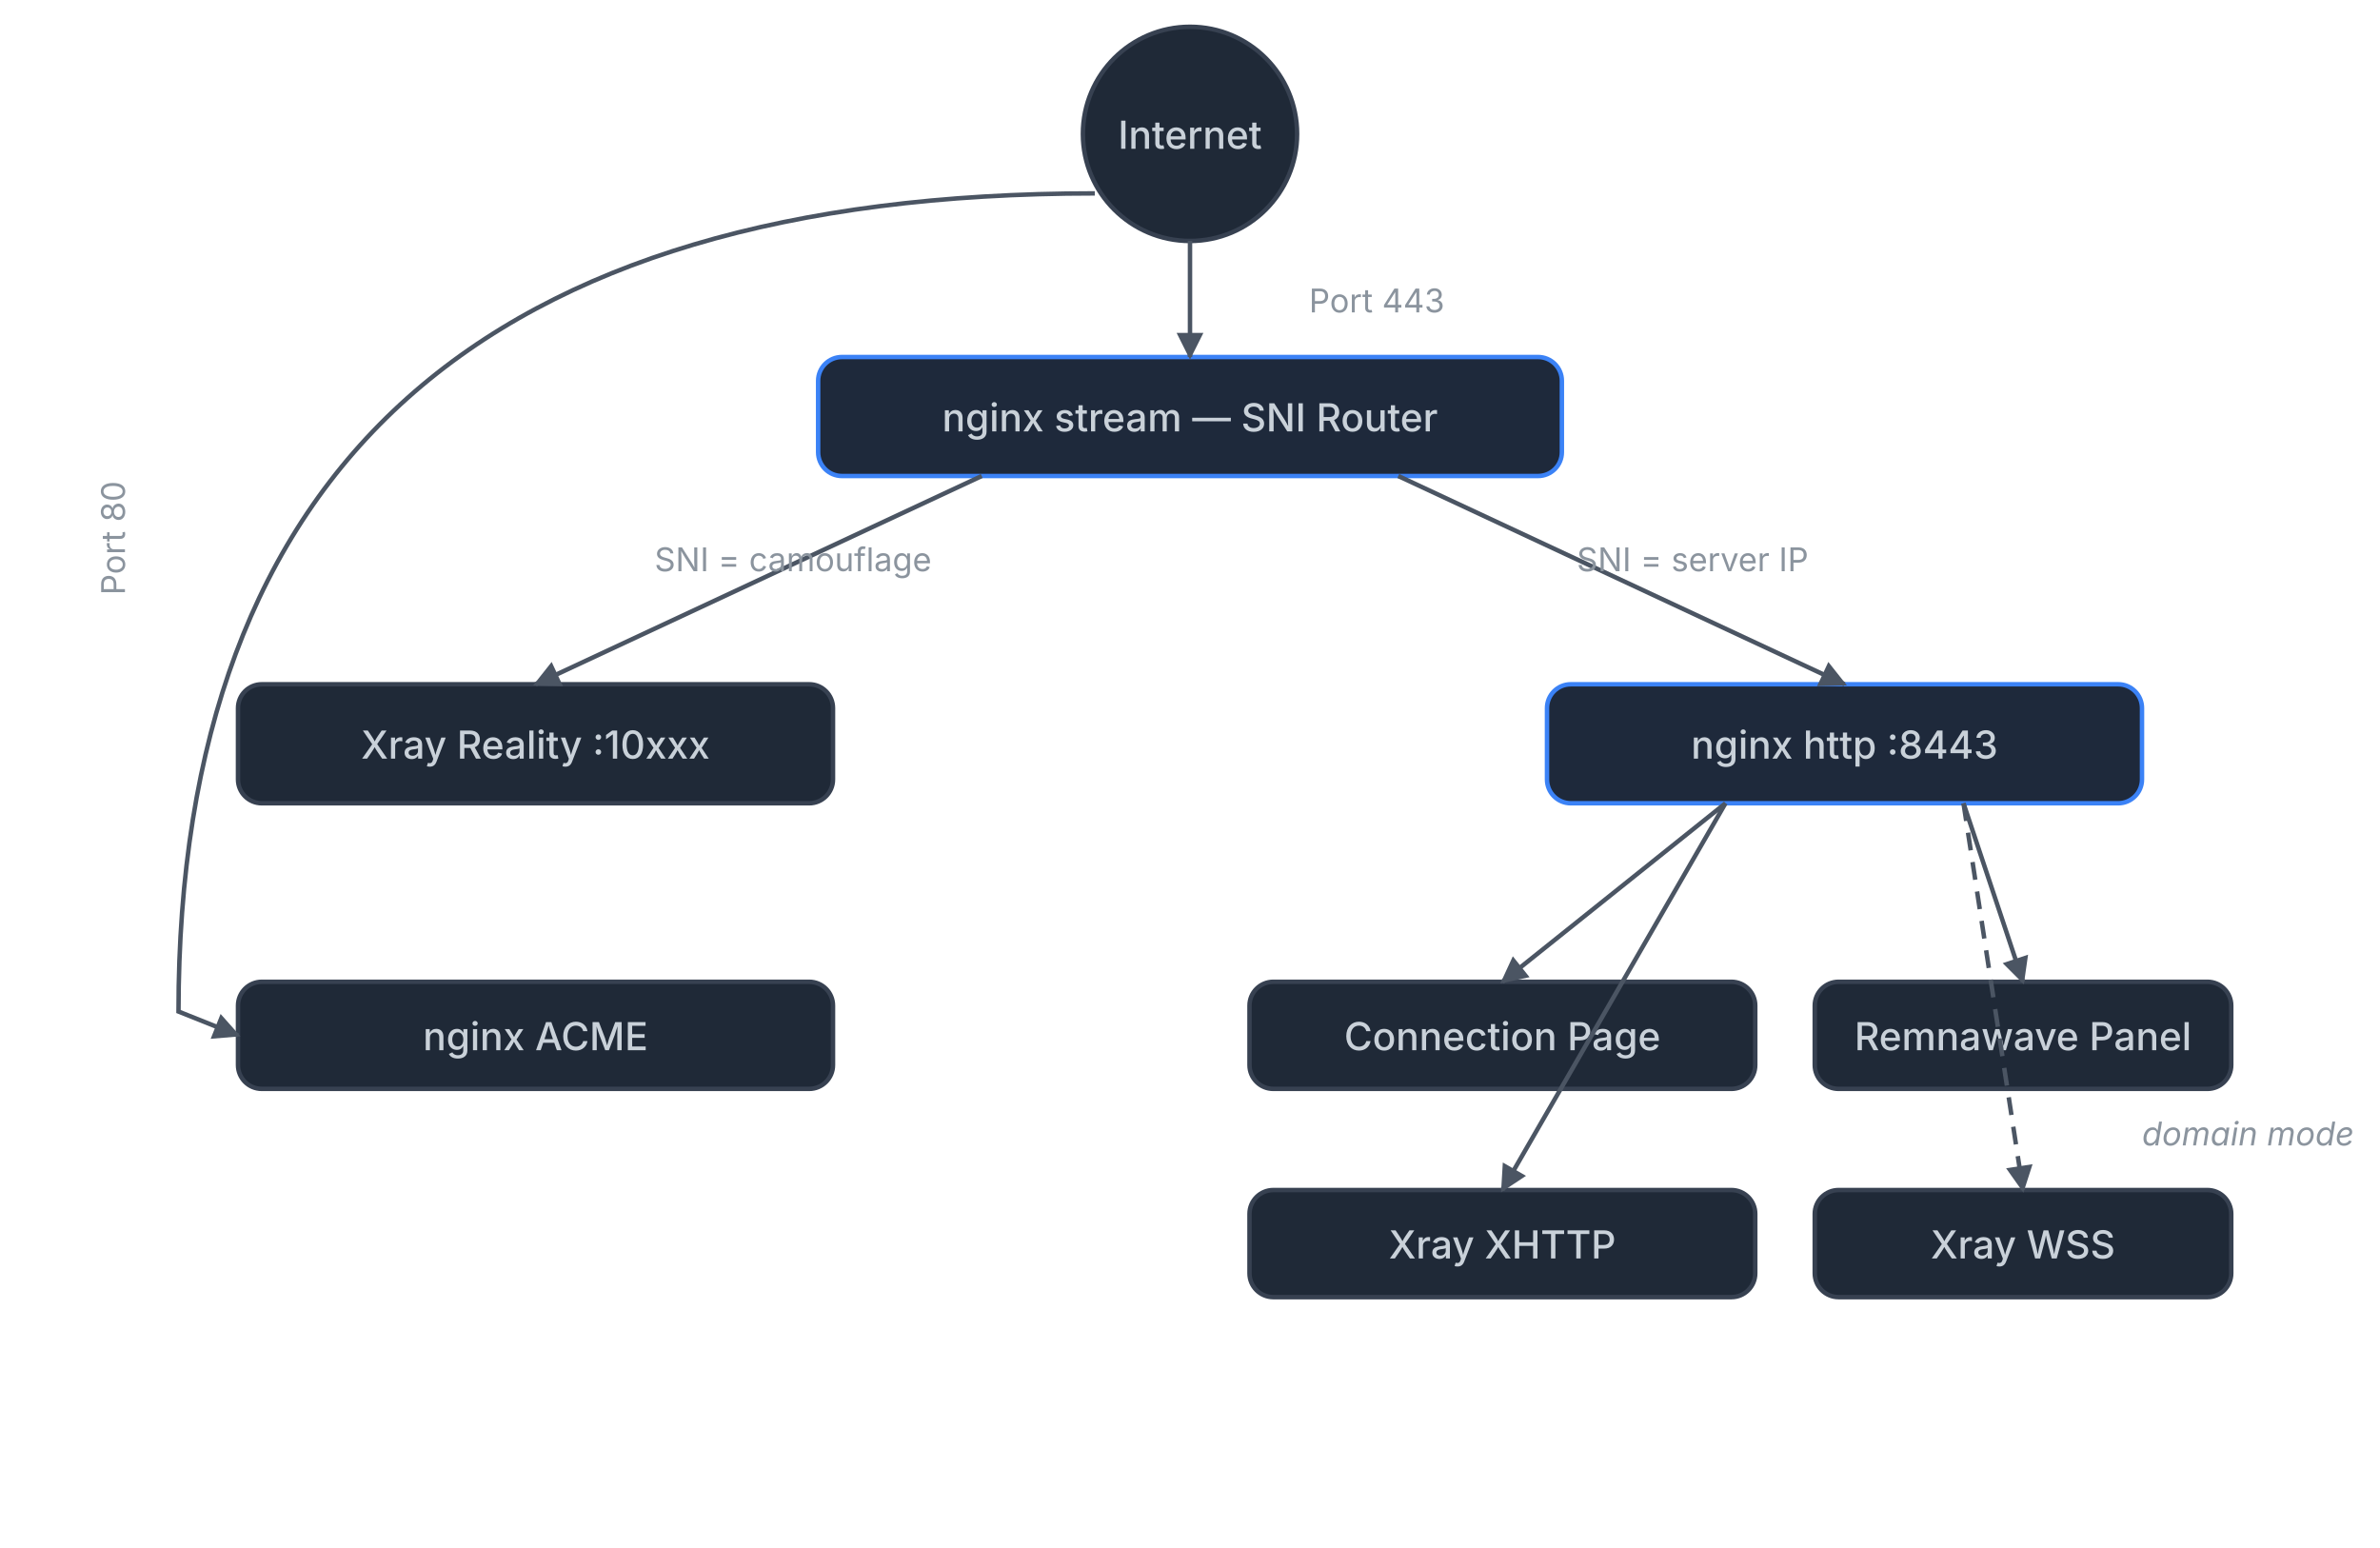
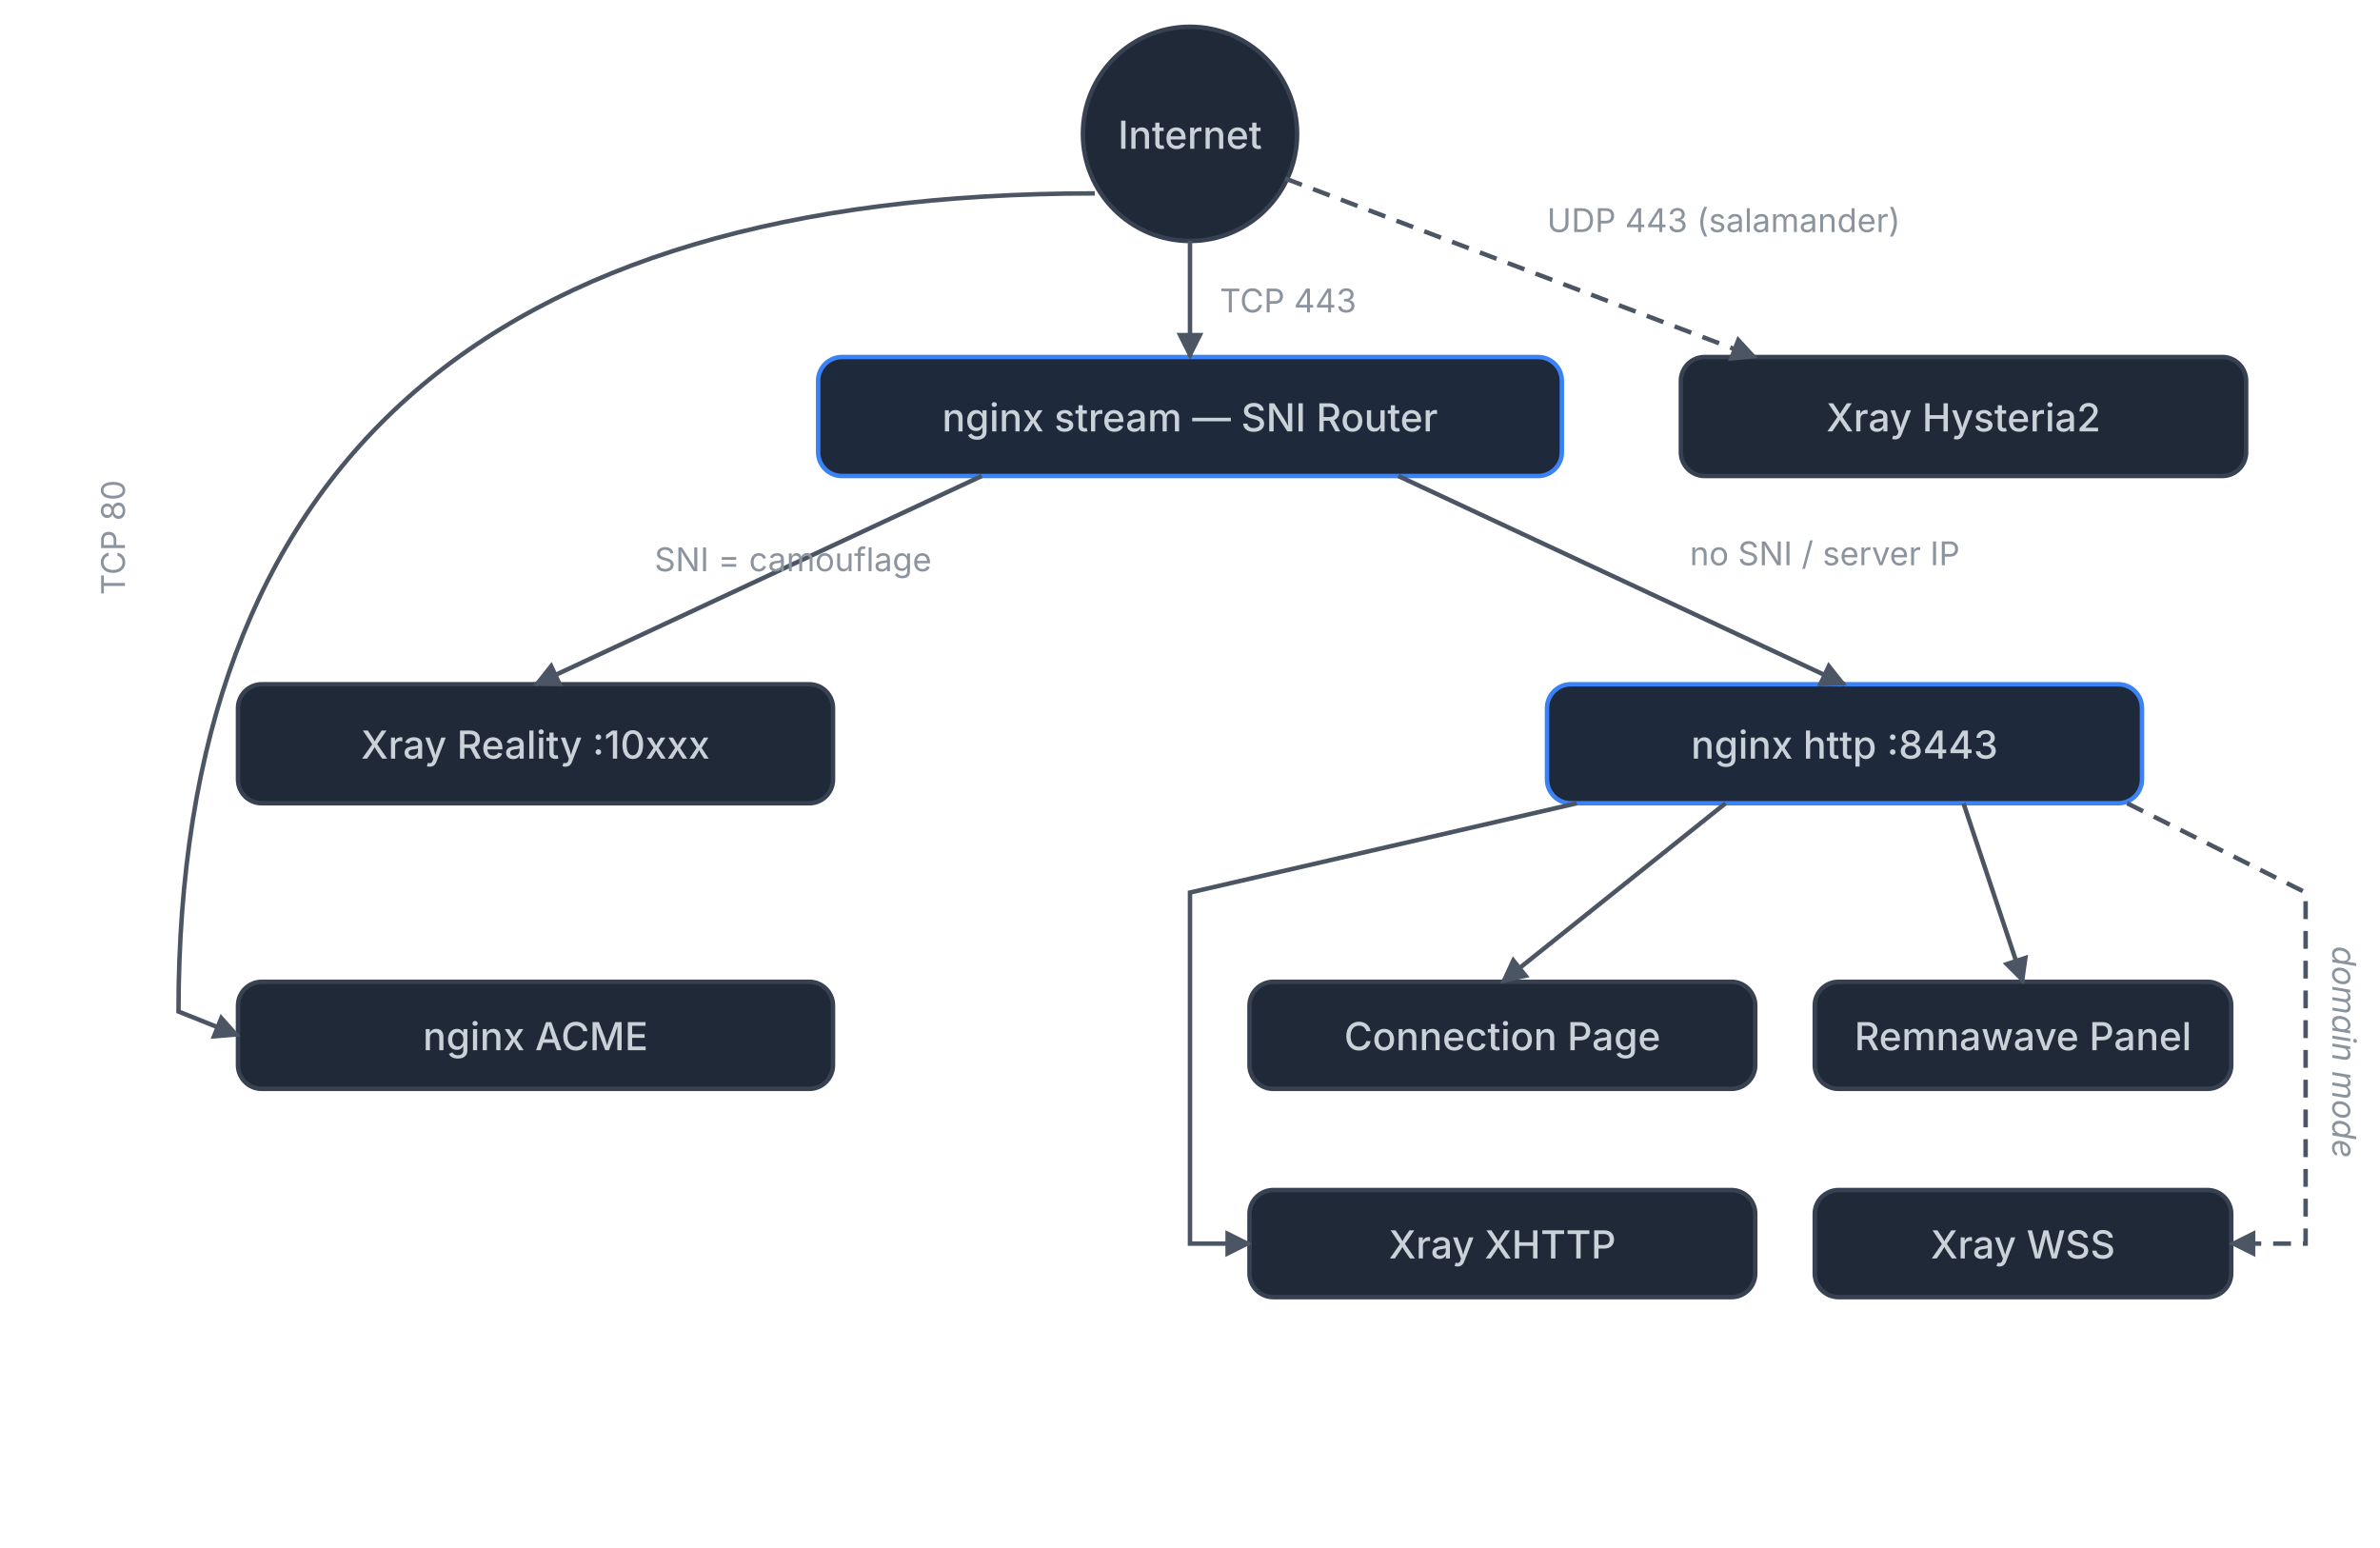
<svg xmlns="http://www.w3.org/2000/svg" viewBox="0 0 800 520" width="1200" height="780">
  <defs>
    <style>
      text { font-family: -apple-system, 'Segoe UI', sans-serif; fill: #c9d1d9; }
      .label { font-size: 13px; font-weight: 500; }
      .edge-label { font-size: 11px; fill: #8b949e; }
      .node { rx: 8; ry: 8; }
      .node-main { fill: #1f2937; stroke: #374151; stroke-width: 1.5; }
      .node-accent { fill: #1e293b; stroke: #3b82f6; stroke-width: 1.5; }
      .node-circle { fill: #1f2937; stroke: #374151; stroke-width: 1.5; }
      .edge { stroke: #4b5563; stroke-width: 1.5; fill: none; marker-end: url(#arrow); }
      .edge-dashed { stroke: #4b5563; stroke-width: 1.5; fill: none; stroke-dasharray: 6 4; marker-end: url(#arrow); }
    </style>
    <marker id="arrow" viewBox="0 0 10 10" refX="9" refY="5" markerWidth="6" markerHeight="6" orient="auto-start-reverse">
      <path d="M 0 0 L 10 5 L 0 10 z" fill="#4b5563" />
    </marker>
  </defs>
  <circle cx="400" cy="45" r="36" class="node-circle" />
  <text x="400" y="50" text-anchor="middle" class="label">Internet</text>
  <rect x="275" y="120" width="250" height="40" class="node node-accent" />
  <text x="400" y="145" text-anchor="middle" class="label">nginx stream — SNI Router</text>
  <line x1="400" y1="81" x2="400" y2="120" class="edge" />
-   <text x="440" y="105" class="edge-label">Port 443</text>
+   <text x="410" y="105" class="edge-label">TCP 443</text>
+   <rect x="565" y="120" width="190" height="40" class="node node-main" />
+   <text x="660" y="145" text-anchor="middle" class="label">Xray Hysteria2</text>
+   <path d="M 432 60 L 590 120" class="edge-dashed" />
+   <text x="520" y="78" class="edge-label">UDP 443 (salamander)</text>
  <rect x="80" y="230" width="200" height="40" class="node node-main" />
  <text x="180" y="255" text-anchor="middle" class="label">Xray Reality :10xxx</text>
  <rect x="520" y="230" width="200" height="40" class="node node-accent" />
  <text x="620" y="255" text-anchor="middle" class="label">nginx http :8443</text>
  <path d="M 330 160 L 180 230" class="edge" />
  <text x="220" y="192" class="edge-label">SNI = camouflage</text>
  <path d="M 470 160 L 620 230" class="edge" />
-   <text x="530" y="192" class="edge-label">SNI = server IP</text>
+   <text x="568" y="190" class="edge-label">no SNI / server IP</text>
  <rect x="420" y="330" width="170" height="36" class="node node-main" />
  <text x="505" y="353" text-anchor="middle" class="label">Connection Page</text>
  <rect x="610" y="330" width="140" height="36" class="node node-main" />
  <text x="680" y="353" text-anchor="middle" class="label">Remnawave Panel</text>
  <rect x="420" y="400" width="170" height="36" class="node node-main" />
  <text x="505" y="423" text-anchor="middle" class="label">Xray XHTTP</text>
  <rect x="610" y="400" width="140" height="36" class="node node-main" />
  <text x="680" y="423" text-anchor="middle" class="label">Xray WSS</text>
  <line x1="580" y1="270" x2="505" y2="330" class="edge" />
  <line x1="660" y1="270" x2="680" y2="330" class="edge" />
-   <line x1="580" y1="270" x2="505" y2="400" class="edge" />
-   <path d="M 660 270 L 680 400" class="edge-dashed" />
-   <text x="720" y="385" class="edge-label" font-style="italic">domain mode</text>
+   <path d="M 530 270 L 400 300 L 400 418 L 420 418" class="edge" />
+   <path d="M 715 270 L 775 300 L 775 418 L 750 418" class="edge-dashed" />
+   <text x="784" y="318" class="edge-label" font-style="italic" transform="rotate(90 784 318)">domain mode</text>
  <rect x="80" y="330" width="200" height="36" class="node node-main" />
  <text x="180" y="353" text-anchor="middle" class="label">nginx ACME</text>
  <path d="M 368 65 Q 60 65 60 340 L 80 348" class="edge" />
-   <text x="42" y="200" class="edge-label" transform="rotate(-90 42 200)">Port 80</text>
+   <text x="42" y="200" class="edge-label" transform="rotate(-90 42 200)">TCP 80</text>
</svg>
